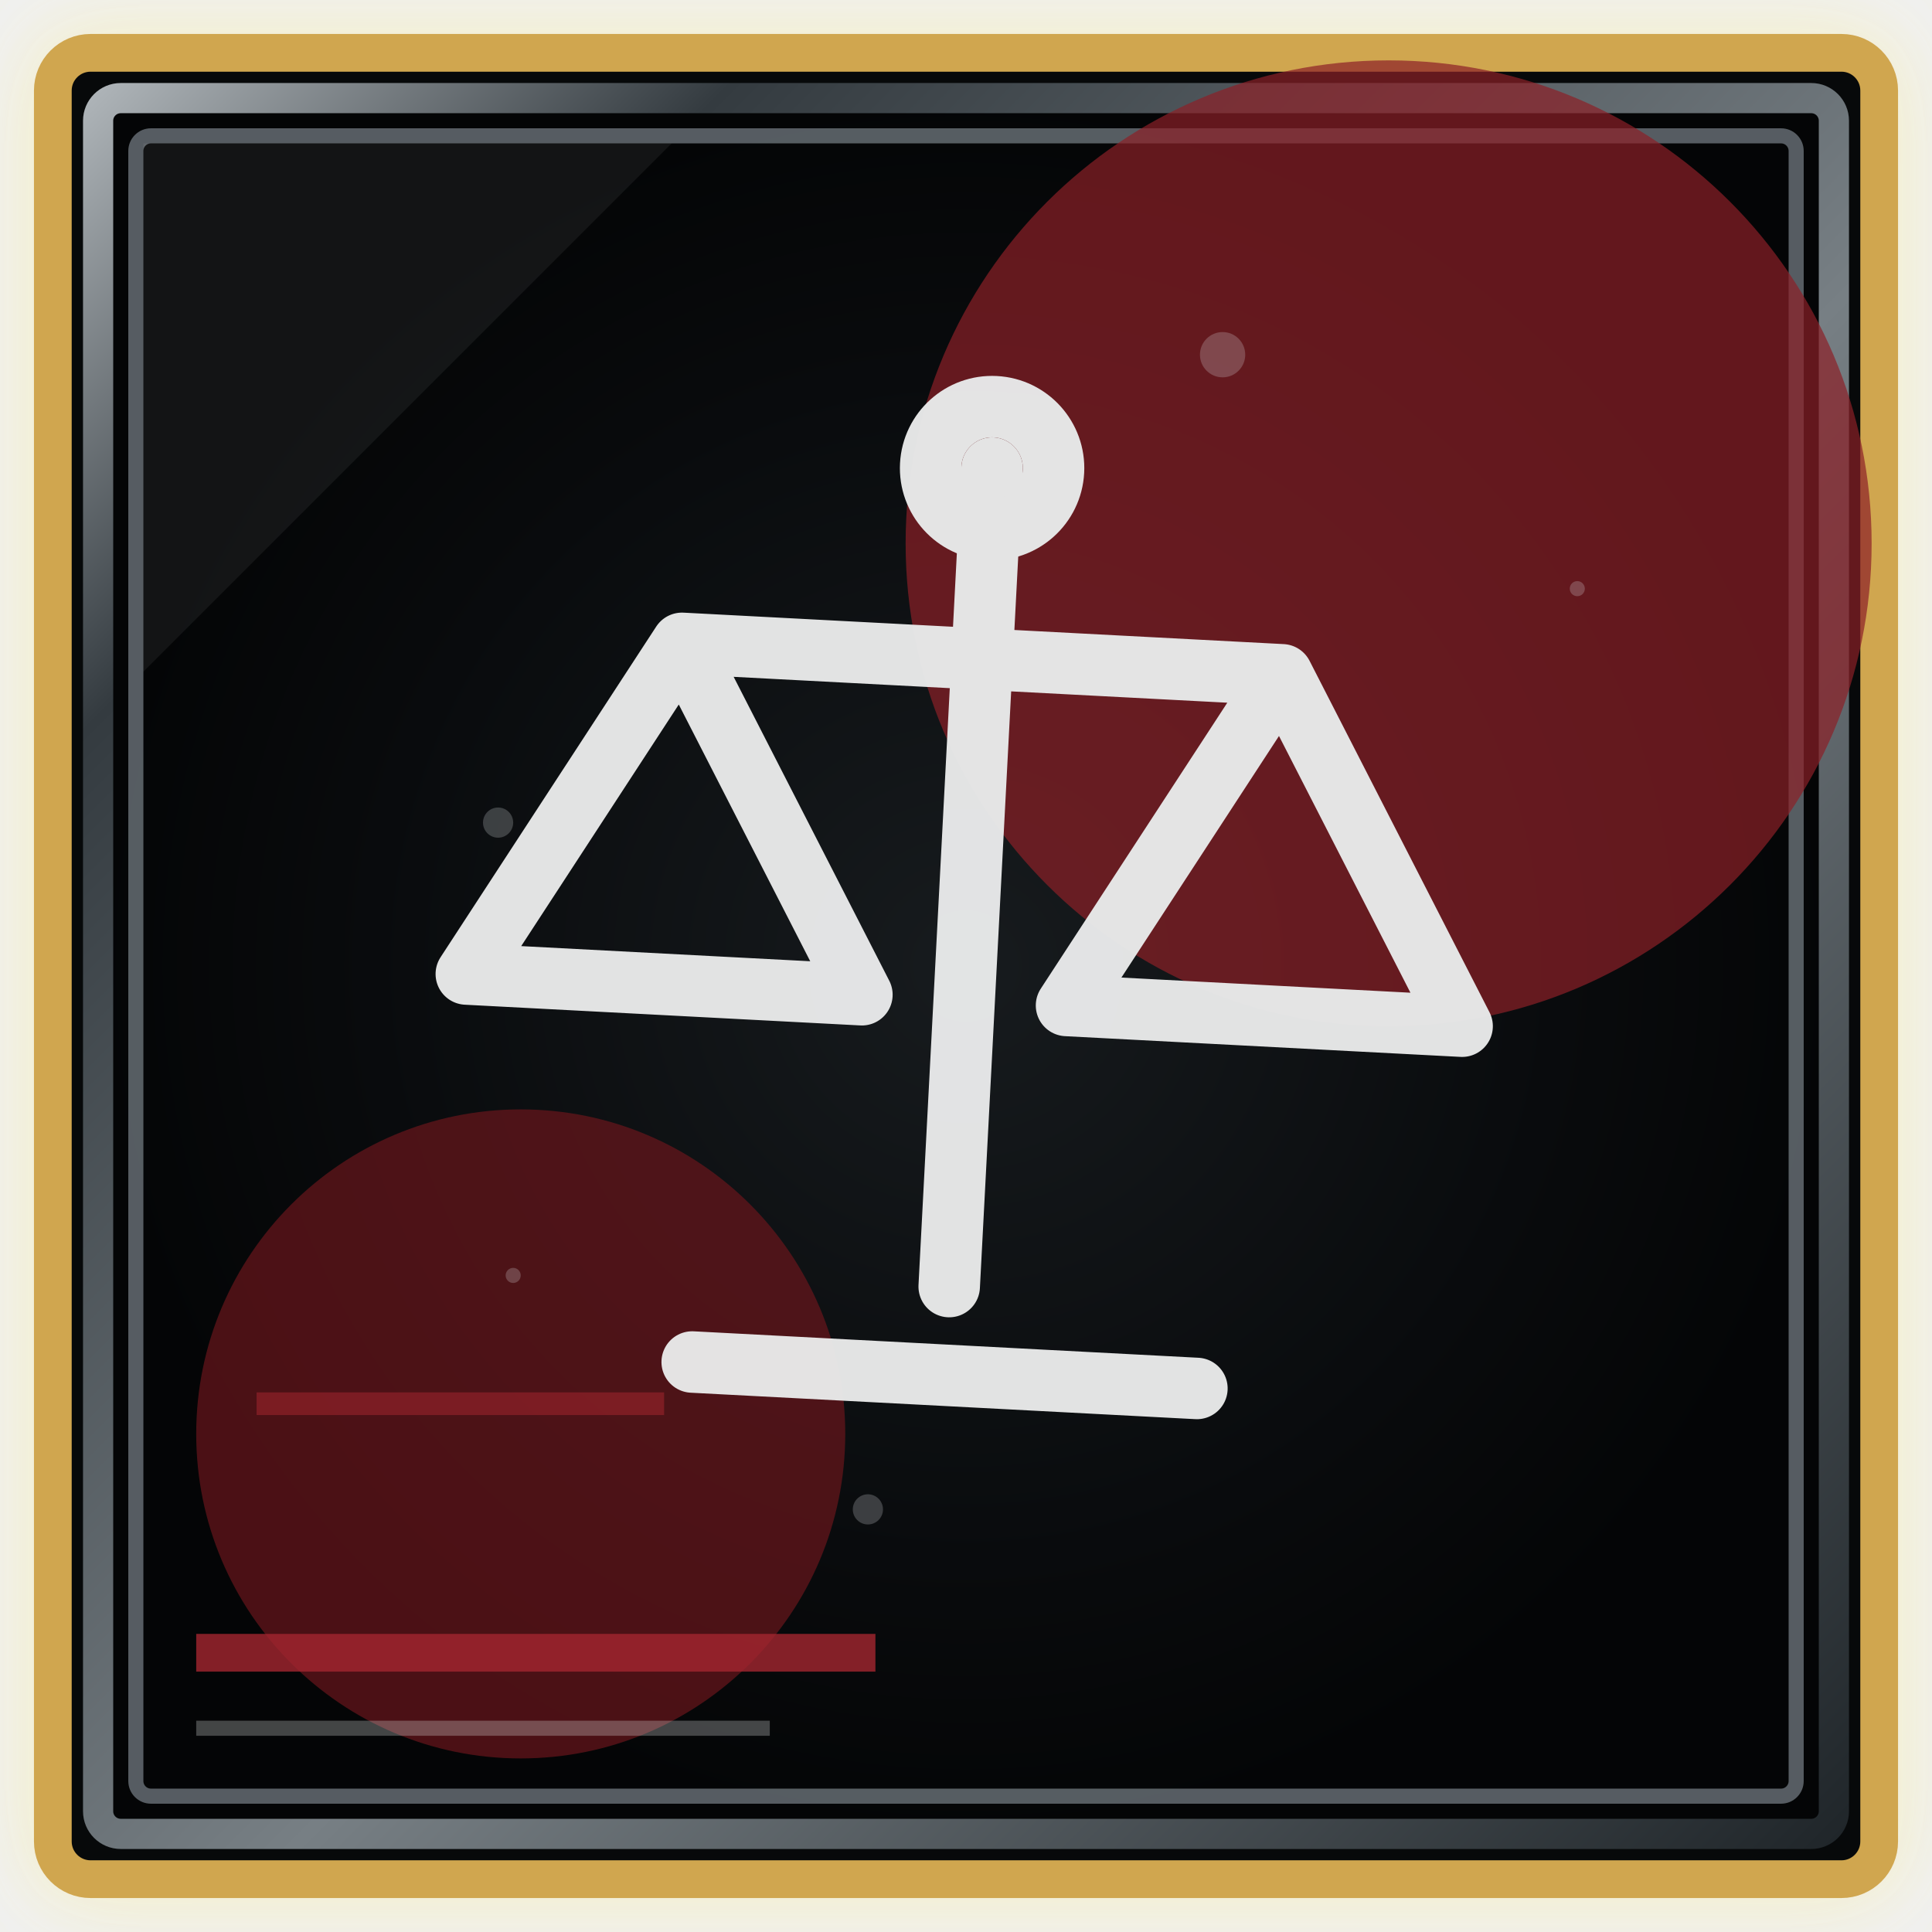
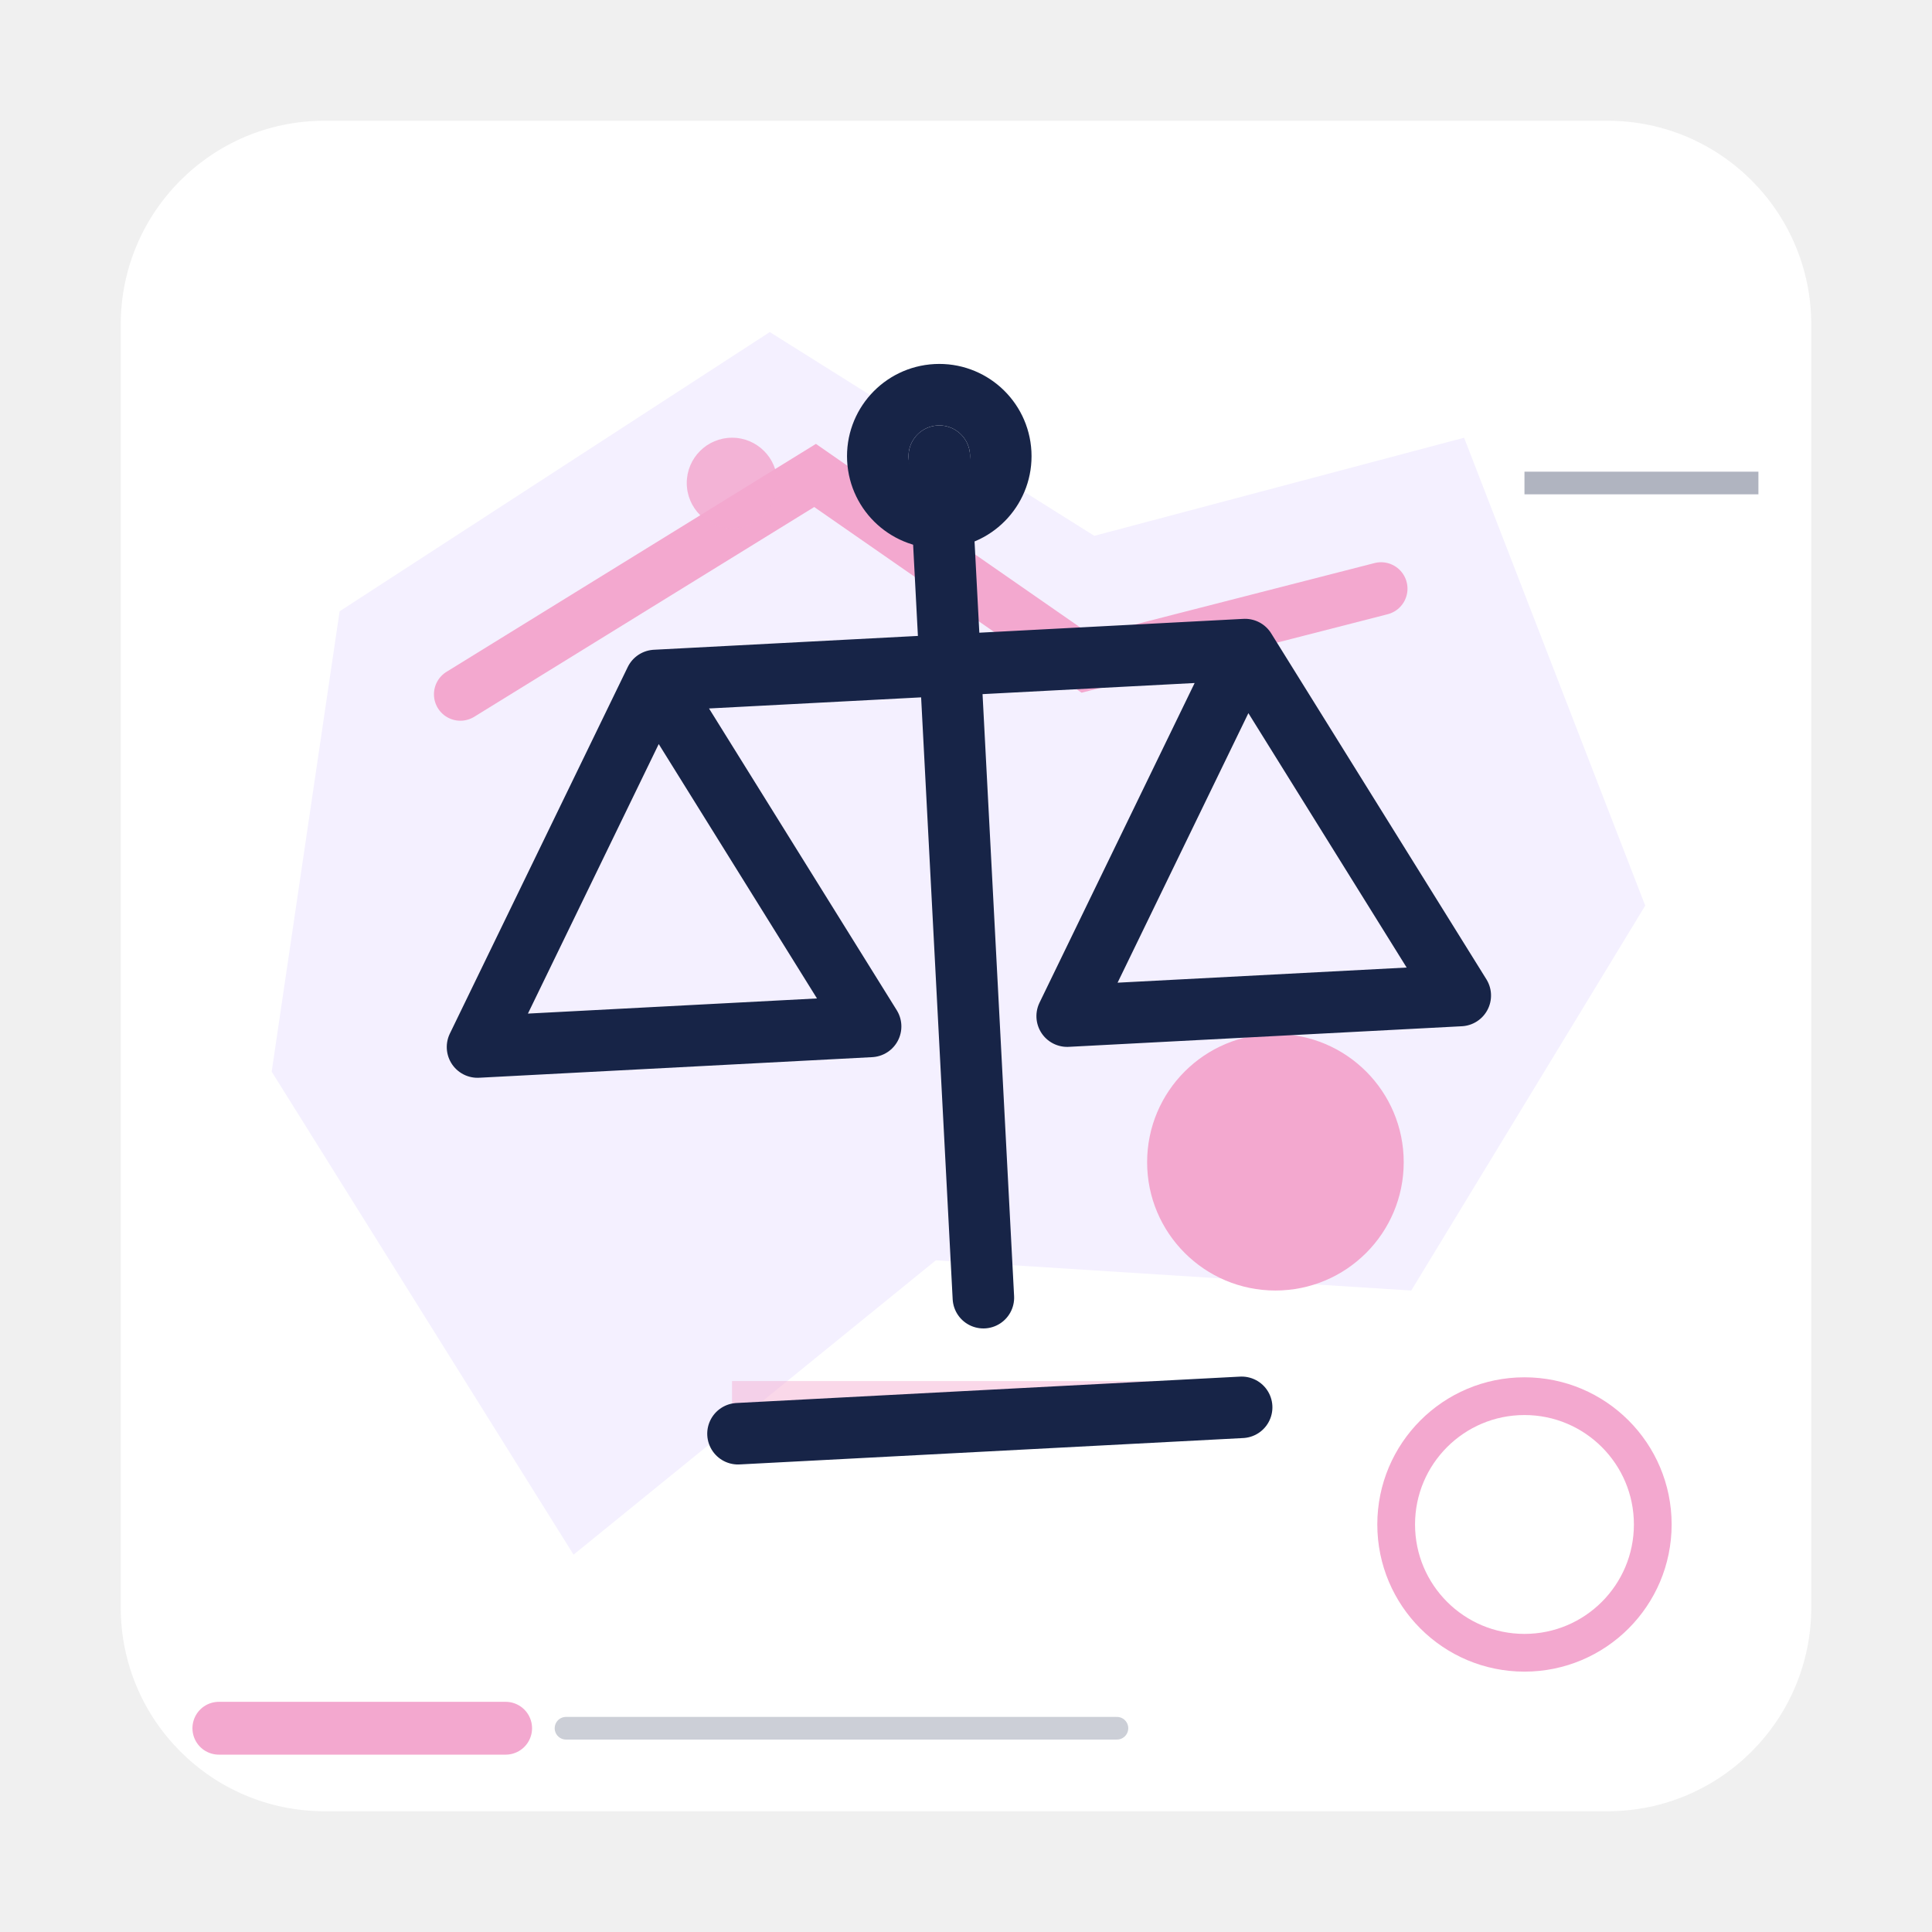
<svg xmlns="http://www.w3.org/2000/svg" width="256" height="256" viewBox="0 0 256 256">
-   <defs>
-     <filter id="gold93" x="-45%" y="-45%" width="190%" height="190%">
-       <feGaussianBlur stdDeviation="6" result="b" />
-       <feColorMatrix in="b" type="matrix" values="1 0 0 0 .77  0 1 0 0 .48  0 0 1 0 .10  0 0 0 .65 0" />
-     </filter>
-     <linearGradient id="steel93" x1="0" y1="0" x2="1" y2="1">
-       <stop stop-color="#aeb4b8" />
-       <stop offset=".18" stop-color="#343b40" />
-       <stop offset=".56" stop-color="#777f84" />
-       <stop offset="1" stop-color="#20262a" />
-     </linearGradient>
-     <radialGradient id="v93">
-       <stop stop-color="#171b1e" />
-       <stop offset=".68" stop-color="#090b0d" />
-       <stop offset="1" stop-color="#040506" />
-     </radialGradient>
-   </defs>
-   <rect x="8" y="8" width="240" height="240" rx="5" fill="none" stroke="#d0a64f" stroke-width="6" filter="url(#gold93)" opacity=".88" />
-   <rect x="7" y="7" width="242" height="242" rx="5" fill="#07090a" stroke="#d0a64f" stroke-width="5" />
-   <rect x="13" y="13" width="230" height="230" rx="3" fill="url(#v93)" stroke="url(#steel93)" stroke-width="4" />
-   <rect x="18" y="18" width="220" height="220" rx="2" fill="none" stroke="#727a80" stroke-width="2" opacity=".75" />
-   <path d="M19 19h70L19 89Z" fill="#ffffff" opacity=".06" />
-   <circle cx="184" cy="72" r="64" fill="#8c1f27" opacity=".7" />
-   <circle cx="69" cy="190" r="43" fill="#6a151b" opacity=".7" />
-   <circle cx="68" cy="169" r="1" fill="#d8dde0" opacity=".24" />
-   <circle cx="115" cy="200" r="2" fill="#d8dde0" opacity=".24" />
-   <circle cx="162" cy="47" r="3" fill="#d8dde0" opacity=".24" />
-   <circle cx="209" cy="78" r="1" fill="#d8dde0" opacity=".24" />
-   <circle cx="66" cy="109" r="2" fill="#d8dde0" opacity=".24" />
-   <path d="M34 186h54" stroke="#a3242e" stroke-width="3" opacity=".55" />
-   <g transform="translate(12.16 12.16) scale(0.905) rotate(3 128 128)" fill="none" stroke="#e7e8e8" stroke-width="9" stroke-linecap="round" stroke-linejoin="round" opacity=".98">
-     <path d="M128 55v120M84 83h88M84 83l-29 50h58ZM172 83l-29 50h58ZM91 188h74" />
-     <circle cx="128" cy="55" r="9" />
+   <rect x="16" y="16" width="224" height="224" rx="27" fill="#FFFFFF" />
+   <path d="m45 81 57-37 43 27 49-13 24 62-31 51-63-4-48 39-40-64Z" fill="#F4F0FF" />
+   <path d="m61 92 47-29 36 25 39-10" fill="none" stroke="#F3A8CF" stroke-width="7" stroke-linecap="round" />
+   <circle cx="169" cy="154" r="17" fill="#F3A8CF" />
+   <circle cx="97" cy="64" r="6" fill="#F3A8CF" opacity=".85" />
+   <path d="M202 64h31" stroke="#172447" stroke-width="3" opacity=".34" />
+   <path d="M97 185h68" stroke="#F3A8CF" stroke-width="4" opacity=".45" />
+   <g transform="translate(23.68 23.68) scale(0.815) rotate(-3 128 128)" fill="none" stroke="#172447" stroke-width="10" stroke-linecap="round" stroke-linejoin="round">
+     <path d="M128 45v137M80 79h96M80 79l-32 58h64ZM176 79l-32 58h64ZM87 202h82" />
+     <circle cx="128" cy="45" r="10" />
  </g>
-   <path d="M26 219h90" stroke="#a4252f" stroke-width="5" opacity=".8" />
-   <path d="M26 229h76" stroke="#e7e8e8" stroke-width="2" opacity=".28" />
+   <circle cx="202" cy="202" r="17" fill="none" stroke="#F3A8CF" stroke-width="5" />
+   <path d="M29 229h38" stroke="#F3A8CF" stroke-width="7" stroke-linecap="round" />
+   <path d="M75 229h73" stroke="#172447" stroke-width="3" opacity=".22" stroke-linecap="round" />
</svg>
